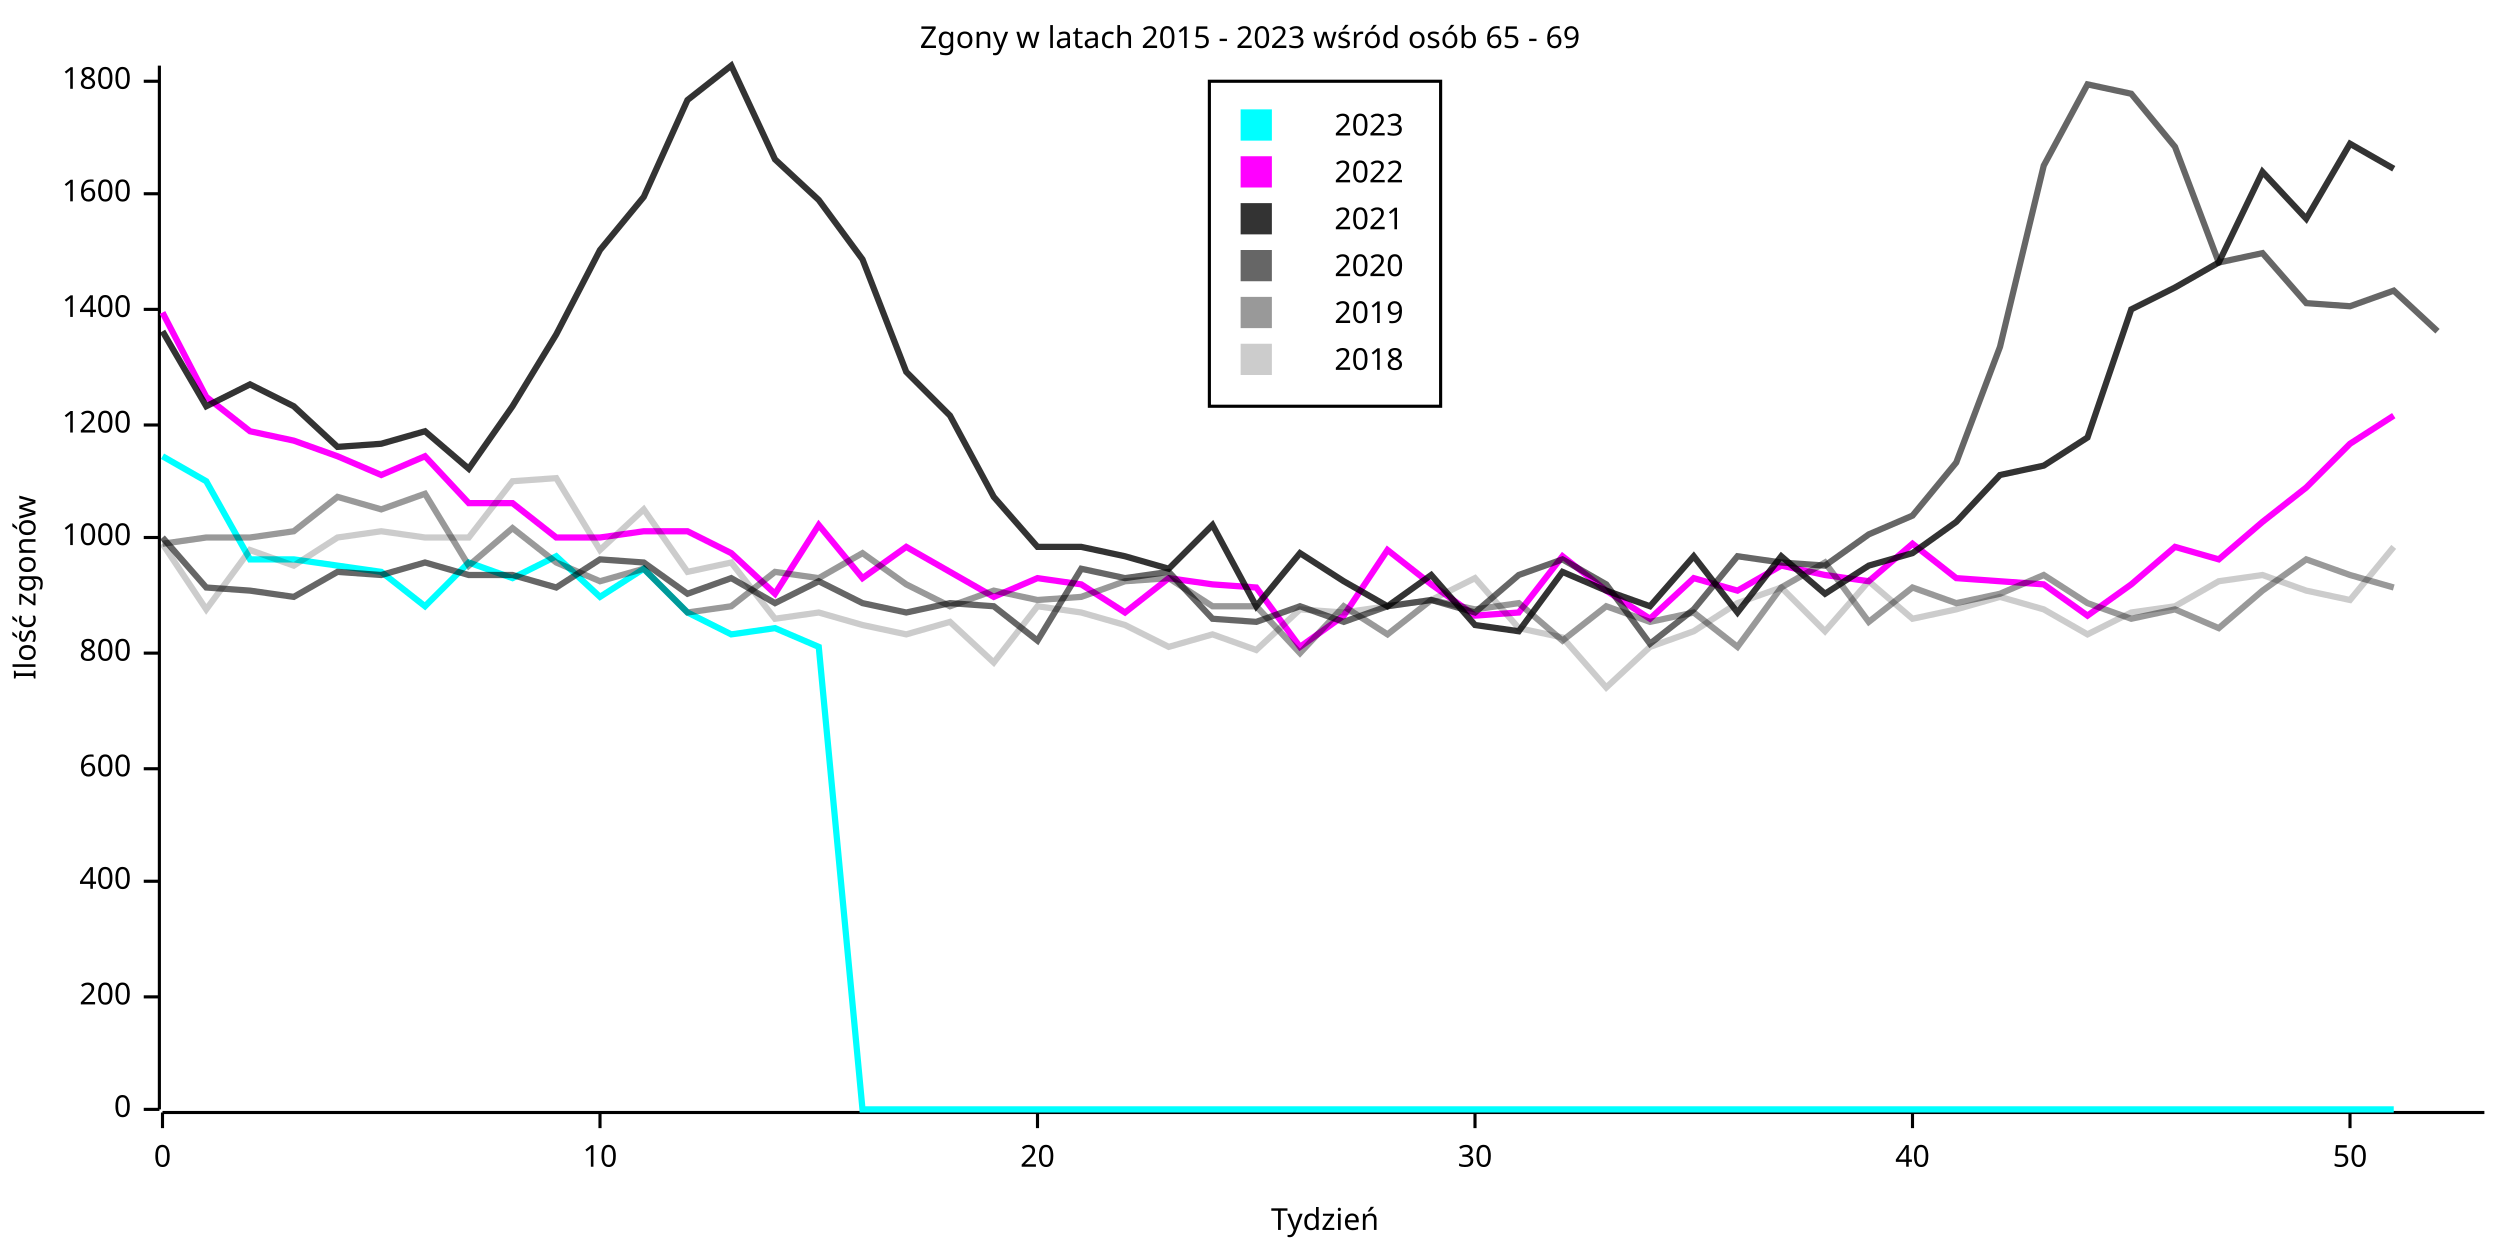
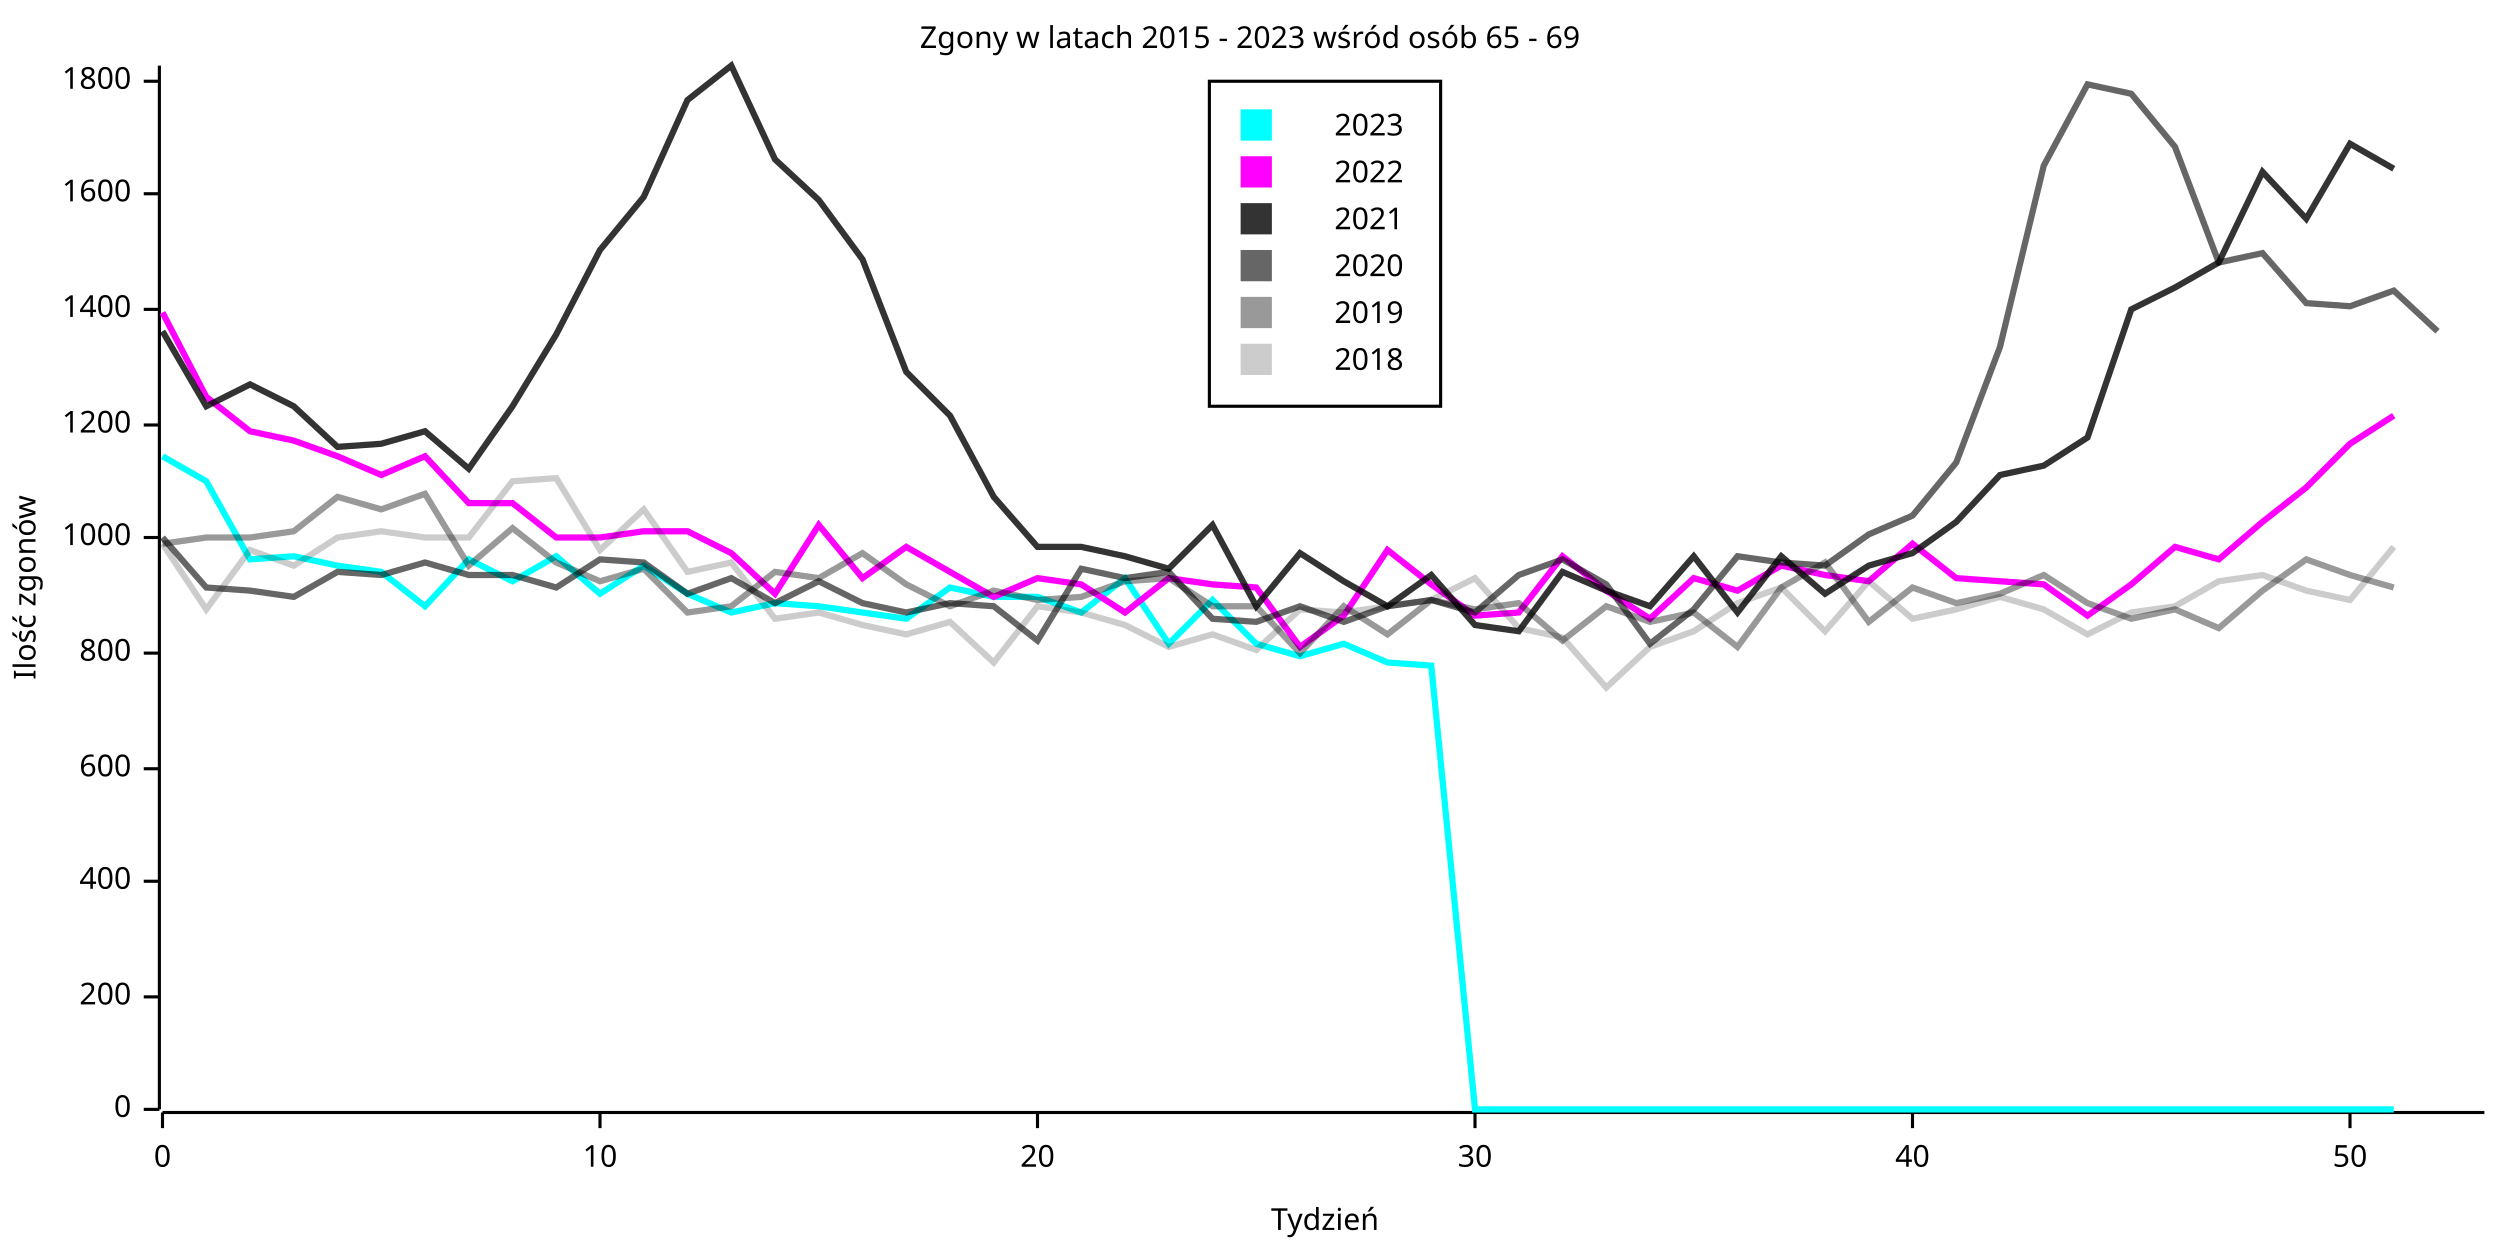
<svg xmlns="http://www.w3.org/2000/svg" width="800" height="400" viewBox="0 0 800 400">
  <rect x="0" y="0" width="800" height="400" opacity="1" fill="#FFFFFF" stroke="none" />
  <text x="400" y="8" dy="0.76em" text-anchor="middle" font-family="sans-serif" font-size="9.677" opacity="1" fill="#000000">
Zgony w latach 2015 - 2023 wśród osób 65 - 69
</text>
  <text x="4" y="188" dy="0.76em" text-anchor="middle" font-family="sans-serif" font-size="9.677" opacity="1" fill="#000000" transform="rotate(270, 4, 188)">
Ilość zgonów
</text>
  <text x="424" y="396" dy="-0.5ex" text-anchor="middle" font-family="sans-serif" font-size="9.677" opacity="1" fill="#000000">
Tydzień
</text>
  <polyline fill="none" opacity="1" stroke="#000000" stroke-width="1" points="51,21 51,355 " />
  <text x="42" y="355" dy="0.5ex" text-anchor="end" font-family="sans-serif" font-size="9.677" opacity="1" fill="#000000">
0
</text>
  <polyline fill="none" opacity="1" stroke="#000000" stroke-width="1" points="46,355 51,355 " />
  <text x="42" y="319" dy="0.5ex" text-anchor="end" font-family="sans-serif" font-size="9.677" opacity="1" fill="#000000">
200
</text>
  <polyline fill="none" opacity="1" stroke="#000000" stroke-width="1" points="46,319 51,319 " />
  <text x="42" y="282" dy="0.5ex" text-anchor="end" font-family="sans-serif" font-size="9.677" opacity="1" fill="#000000">
400
</text>
  <polyline fill="none" opacity="1" stroke="#000000" stroke-width="1" points="46,282 51,282 " />
  <text x="42" y="246" dy="0.5ex" text-anchor="end" font-family="sans-serif" font-size="9.677" opacity="1" fill="#000000">
600
</text>
  <polyline fill="none" opacity="1" stroke="#000000" stroke-width="1" points="46,246 51,246 " />
  <text x="42" y="209" dy="0.5ex" text-anchor="end" font-family="sans-serif" font-size="9.677" opacity="1" fill="#000000">
800
</text>
  <polyline fill="none" opacity="1" stroke="#000000" stroke-width="1" points="46,209 51,209 " />
  <text x="42" y="172" dy="0.5ex" text-anchor="end" font-family="sans-serif" font-size="9.677" opacity="1" fill="#000000">
1000
</text>
  <polyline fill="none" opacity="1" stroke="#000000" stroke-width="1" points="46,172 51,172 " />
  <text x="42" y="136" dy="0.5ex" text-anchor="end" font-family="sans-serif" font-size="9.677" opacity="1" fill="#000000">
1200
</text>
  <polyline fill="none" opacity="1" stroke="#000000" stroke-width="1" points="46,136 51,136 " />
  <text x="42" y="99" dy="0.5ex" text-anchor="end" font-family="sans-serif" font-size="9.677" opacity="1" fill="#000000">
1400
</text>
  <polyline fill="none" opacity="1" stroke="#000000" stroke-width="1" points="46,99 51,99 " />
  <text x="42" y="62" dy="0.5ex" text-anchor="end" font-family="sans-serif" font-size="9.677" opacity="1" fill="#000000">
1600
</text>
  <polyline fill="none" opacity="1" stroke="#000000" stroke-width="1" points="46,62 51,62 " />
  <text x="42" y="26" dy="0.5ex" text-anchor="end" font-family="sans-serif" font-size="9.677" opacity="1" fill="#000000">
1800
</text>
  <polyline fill="none" opacity="1" stroke="#000000" stroke-width="1" points="46,26 51,26 " />
  <polyline fill="none" opacity="1" stroke="#000000" stroke-width="1" points="52,356 795,356 " />
  <text x="52" y="366" dy="0.76em" text-anchor="middle" font-family="sans-serif" font-size="9.677" opacity="1" fill="#000000">
0
</text>
  <polyline fill="none" opacity="1" stroke="#000000" stroke-width="1" points="52,356 52,361 " />
  <text x="192" y="366" dy="0.76em" text-anchor="middle" font-family="sans-serif" font-size="9.677" opacity="1" fill="#000000">
10
</text>
  <polyline fill="none" opacity="1" stroke="#000000" stroke-width="1" points="192,356 192,361 " />
  <text x="332" y="366" dy="0.76em" text-anchor="middle" font-family="sans-serif" font-size="9.677" opacity="1" fill="#000000">
20
</text>
  <polyline fill="none" opacity="1" stroke="#000000" stroke-width="1" points="332,356 332,361 " />
  <text x="472" y="366" dy="0.76em" text-anchor="middle" font-family="sans-serif" font-size="9.677" opacity="1" fill="#000000">
30
</text>
  <polyline fill="none" opacity="1" stroke="#000000" stroke-width="1" points="472,356 472,361 " />
  <text x="612" y="366" dy="0.76em" text-anchor="middle" font-family="sans-serif" font-size="9.677" opacity="1" fill="#000000">
40
</text>
  <polyline fill="none" opacity="1" stroke="#000000" stroke-width="1" points="612,356 612,361 " />
  <text x="752" y="366" dy="0.76em" text-anchor="middle" font-family="sans-serif" font-size="9.677" opacity="1" fill="#000000">
50
</text>
  <polyline fill="none" opacity="1" stroke="#000000" stroke-width="1" points="752,356 752,361 " />
-   <polyline fill="none" opacity="1" stroke="#00FFFF" stroke-width="2" points="52,146 66,154 80,179 94,179 108,181 122,183 136,194 150,180 164,185 178,178 192,191 206,182 220,196 234,203 248,201 262,207 276,355 290,355 304,355 318,355 332,355 346,355 360,355 374,355 388,355 402,355 416,355 430,355 444,355 458,355 472,355 486,355 500,355 514,355 528,355 542,355 556,355 570,355 584,355 598,355 612,355 626,355 640,355 654,355 668,355 682,355 696,355 710,355 724,355 738,355 752,355 766,355 " />
+   <polyline fill="none" opacity="1" stroke="#00FFFF" stroke-width="2" points="52,146 66,154 80,179 94,178 108,181 122,183 136,194 150,179 164,186 178,178 192,190 206,181 220,190 234,196 248,193 262,194 276,196 290,198 304,188 318,191 332,191 346,196 360,185 374,206 388,192 402,206 416,210 430,206 444,212 458,213 472,355 486,355 500,355 514,355 528,355 542,355 556,355 570,355 584,355 598,355 612,355 626,355 640,355 654,355 668,355 682,355 696,355 710,355 724,355 738,355 752,355 766,355 " />
  <polyline fill="none" opacity="1" stroke="#FF00FF" stroke-width="2" points="52,100 66,127 80,138 94,141 108,146 122,152 136,146 150,161 164,161 178,172 192,172 206,170 220,170 234,177 248,190 262,168 276,185 290,175 304,183 318,191 332,185 346,187 360,196 374,185 388,187 402,188 416,207 430,197 444,176 458,187 472,197 486,196 500,178 514,189 528,198 542,185 556,189 570,181 584,184 598,186 612,174 626,185 640,186 654,187 668,197 682,187 696,175 710,179 724,167 738,156 752,142 766,133 " />
  <polyline fill="none" opacity="0.8" stroke="#000000" stroke-width="2" points="52,106 66,130 80,123 94,130 108,143 122,142 136,138 150,150 164,130 178,107 192,80 206,63 220,32 234,21 248,51 262,64 276,83 290,119 304,133 318,159 332,175 346,175 360,178 374,182 388,168 402,194 416,177 430,186 444,194 458,184 472,200 486,202 500,183 514,189 528,194 542,178 556,196 570,178 584,190 598,181 612,177 626,167 640,152 654,149 668,140 682,99 696,92 710,84 724,55 738,70 752,46 766,54 " />
  <polyline fill="none" opacity="0.6" stroke="#000000" stroke-width="2" points="52,172 66,188 80,189 94,191 108,183 122,184 136,180 150,184 164,184 178,188 192,179 206,180 220,190 234,185 248,193 262,186 276,193 290,196 304,193 318,194 332,205 346,182 360,185 374,183 388,198 402,199 416,194 430,199 444,194 458,192 472,196 486,184 500,179 514,187 528,206 542,195 556,178 570,180 584,181 598,171 612,165 626,148 640,111 654,53 668,27 682,30 696,47 710,84 724,81 738,97 752,98 766,93 780,106 " />
  <polyline fill="none" opacity="0.4" stroke="#000000" stroke-width="2" points="52,174 66,172 80,172 94,170 108,159 122,163 136,158 150,181 164,169 178,180 192,186 206,182 220,196 234,194 248,183 262,185 276,177 290,187 304,194 318,189 332,192 346,191 360,186 374,185 388,194 402,194 416,209 430,194 444,203 458,192 472,195 486,193 500,205 514,194 528,199 542,196 556,207 570,188 584,180 598,199 612,188 626,193 640,190 654,184 668,193 682,198 696,195 710,201 724,189 738,179 752,184 766,188 " />
  <polyline fill="none" opacity="0.2" stroke="#000000" stroke-width="2" points="52,174 66,195 80,176 94,181 108,172 122,170 136,172 150,172 164,154 178,153 192,176 206,163 220,183 234,180 248,198 262,196 276,200 290,203 304,199 318,212 332,194 346,196 360,200 374,207 388,203 402,208 416,195 430,196 444,194 458,192 472,185 486,201 500,204 514,220 528,207 542,202 556,193 570,188 584,202 598,186 612,198 626,195 640,191 654,195 668,203 682,196 696,194 710,186 724,184 738,189 752,192 766,175 " />
  <rect x="387" y="26" width="74" height="104" opacity="1" fill="none" stroke="#000000" />
  <text x="427" y="36" dy="0.76em" text-anchor="start" font-family="sans-serif" font-size="9.677" opacity="1" fill="#000000">
2023
</text>
  <text x="427" y="51" dy="0.76em" text-anchor="start" font-family="sans-serif" font-size="9.677" opacity="1" fill="#000000">
2022
</text>
  <text x="427" y="66" dy="0.76em" text-anchor="start" font-family="sans-serif" font-size="9.677" opacity="1" fill="#000000">
2021
</text>
  <text x="427" y="81" dy="0.76em" text-anchor="start" font-family="sans-serif" font-size="9.677" opacity="1" fill="#000000">
2020
</text>
  <text x="427" y="96" dy="0.76em" text-anchor="start" font-family="sans-serif" font-size="9.677" opacity="1" fill="#000000">
2019
</text>
  <text x="427" y="111" dy="0.76em" text-anchor="start" font-family="sans-serif" font-size="9.677" opacity="1" fill="#000000">
2018
</text>
  <rect x="397" y="35" width="10" height="10" opacity="1" fill="#00FFFF" stroke="none" />
  <rect x="397" y="50" width="10" height="10" opacity="1" fill="#FF00FF" stroke="none" />
  <rect x="397" y="65" width="10" height="10" opacity="0.8" fill="#000000" stroke="none" />
  <rect x="397" y="80" width="10" height="10" opacity="0.6" fill="#000000" stroke="none" />
  <rect x="397" y="95" width="10" height="10" opacity="0.4" fill="#000000" stroke="none" />
  <rect x="397" y="110" width="10" height="10" opacity="0.2" fill="#000000" stroke="none" />
</svg>
